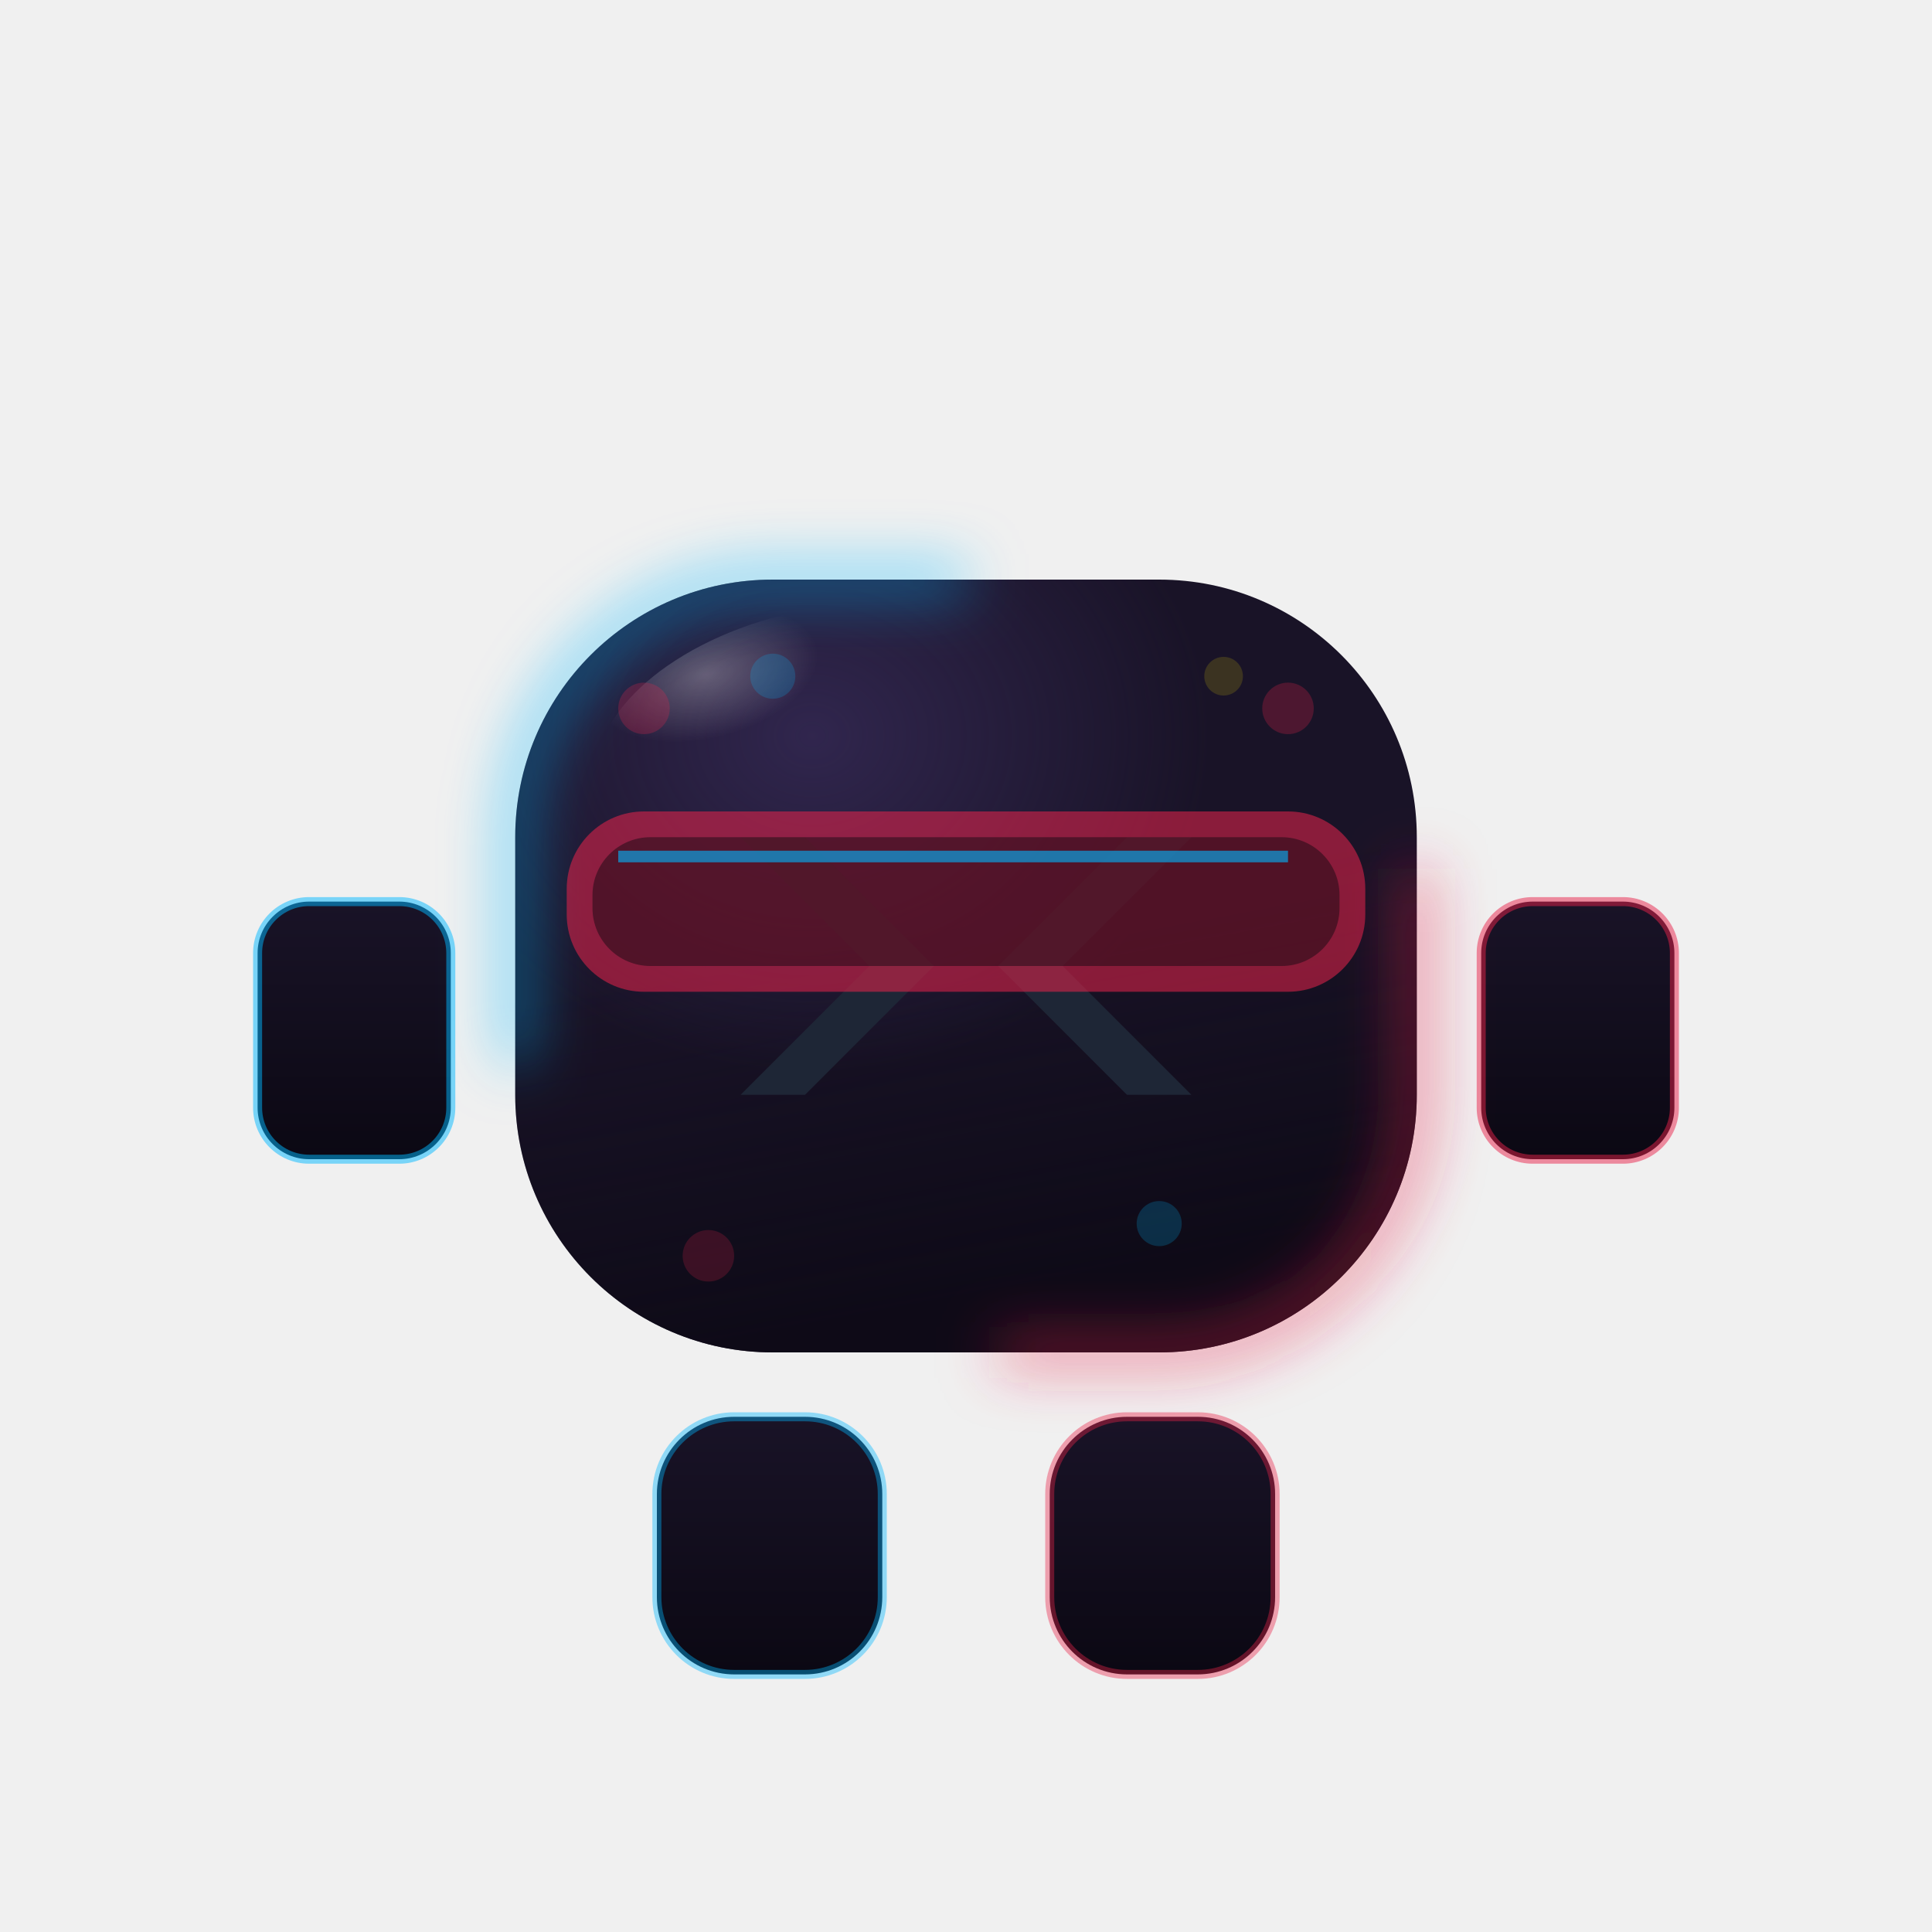
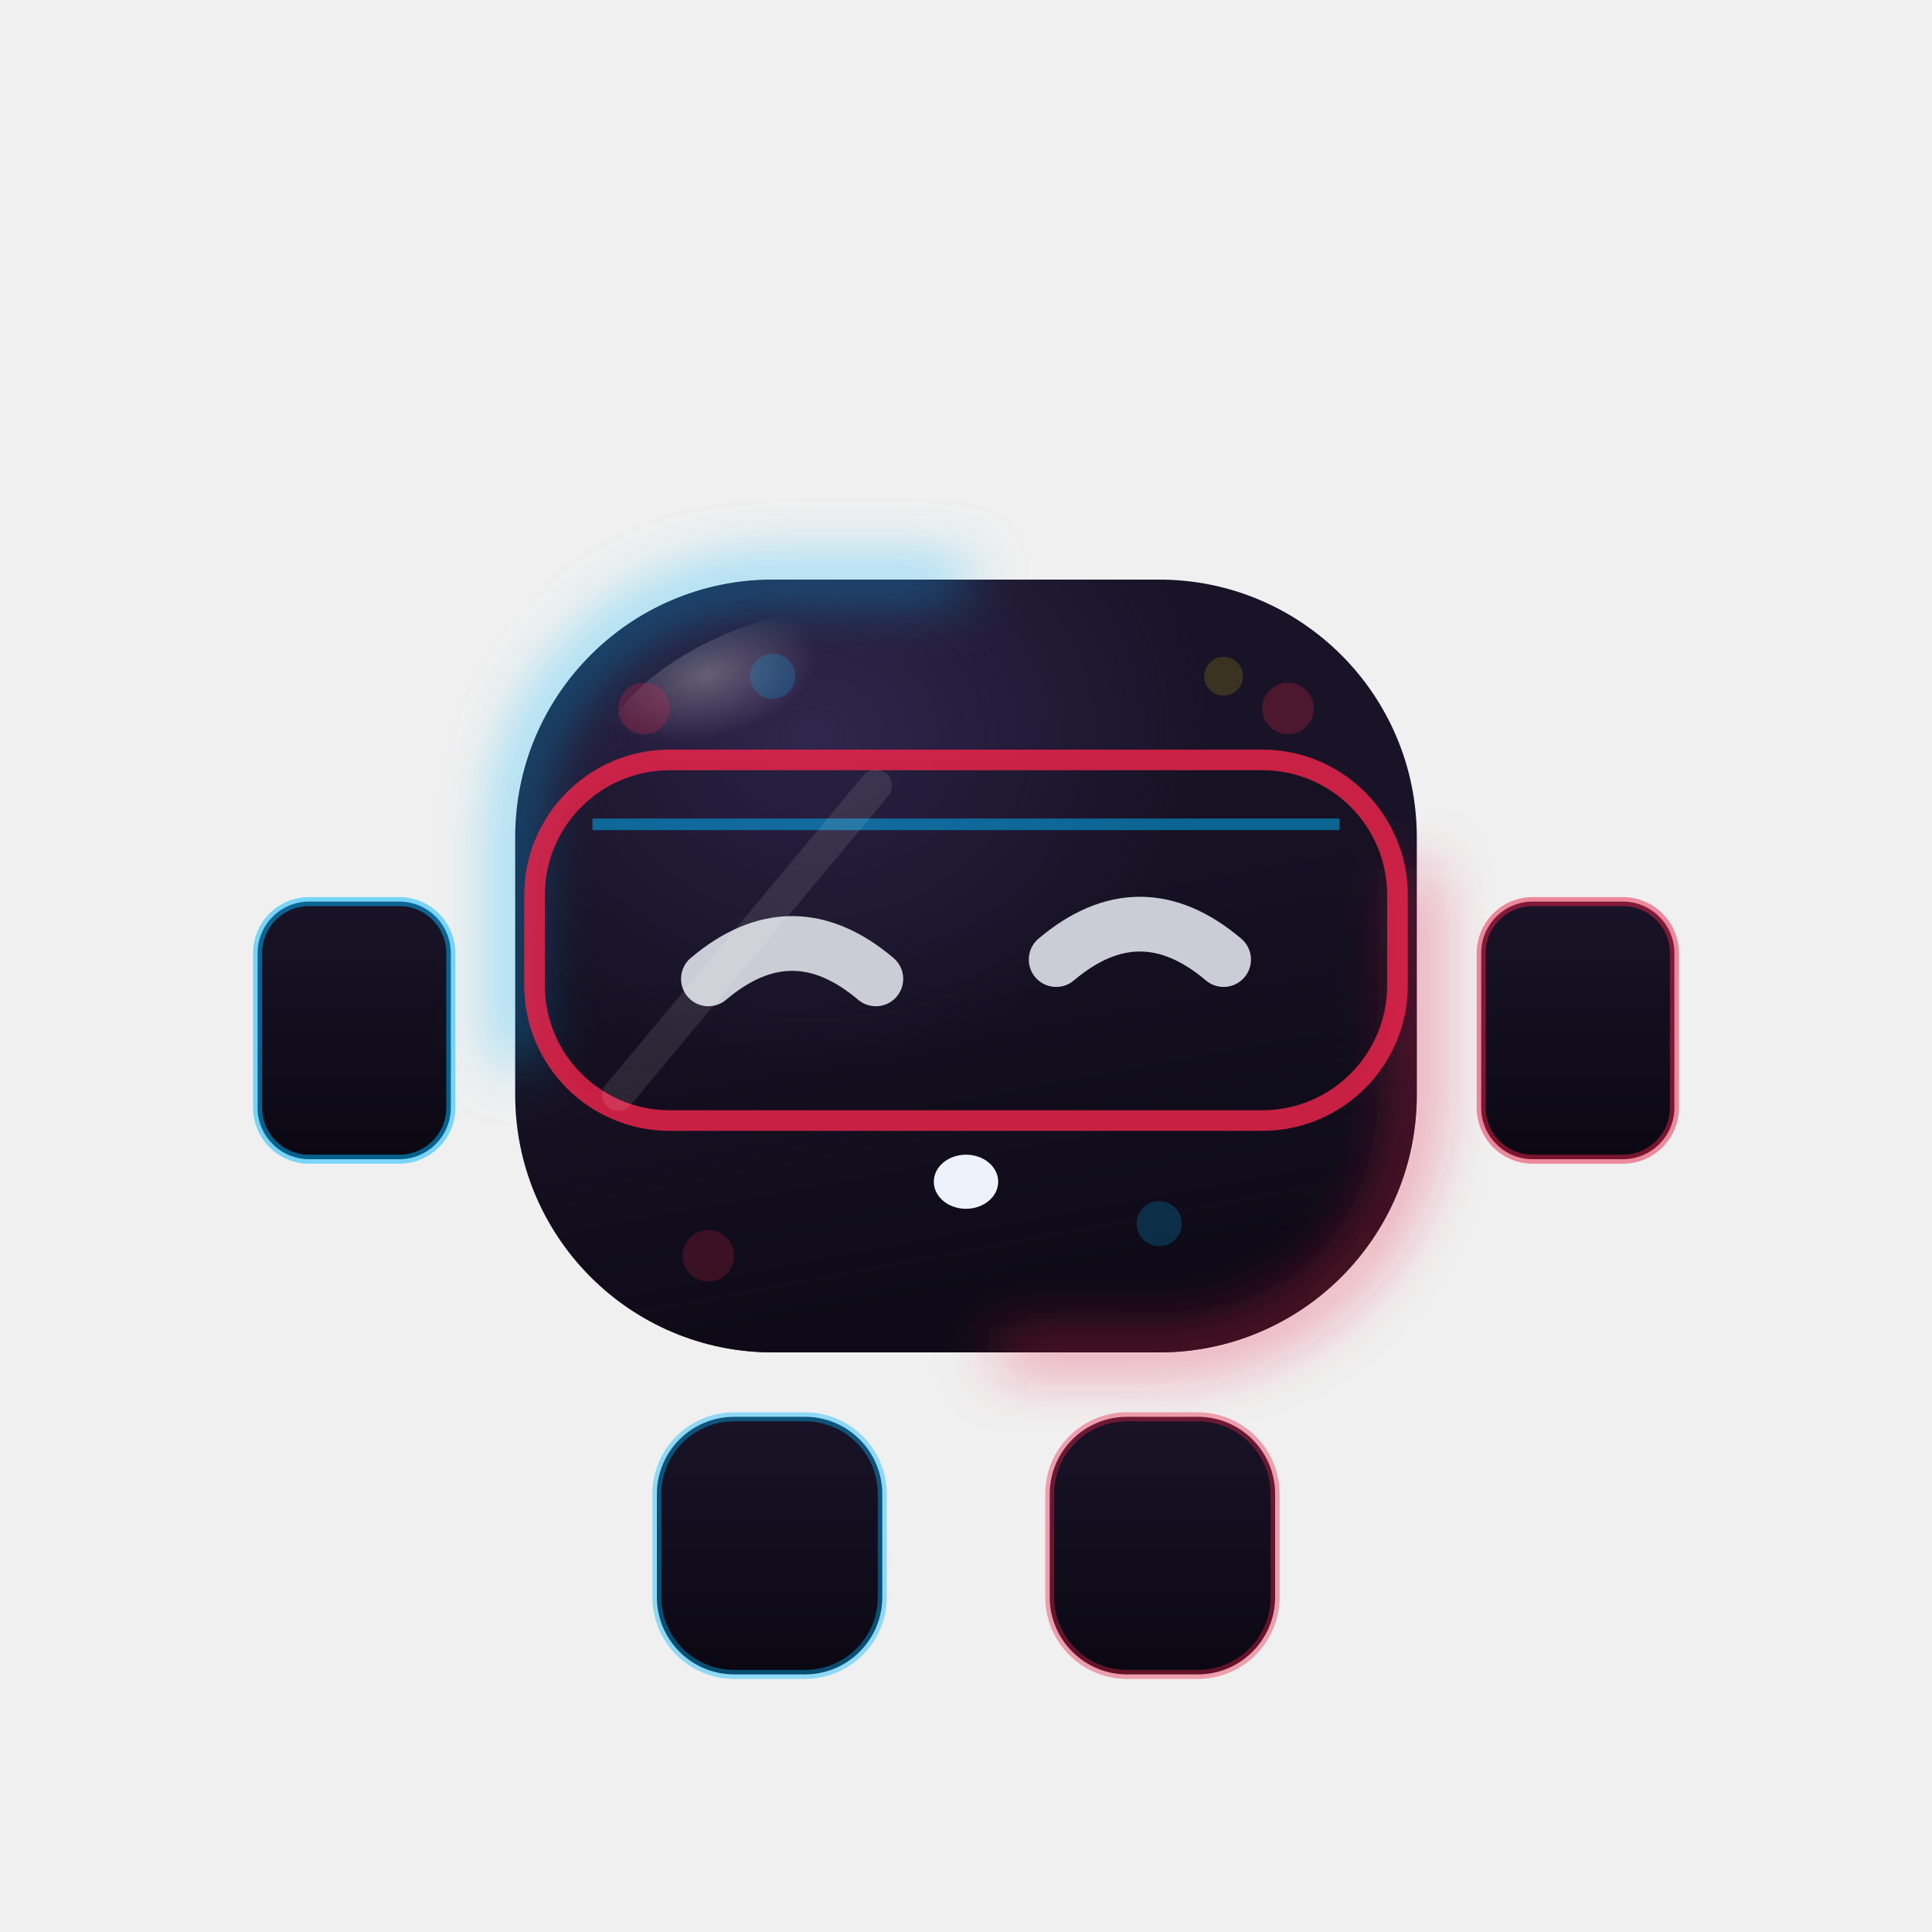
<svg xmlns="http://www.w3.org/2000/svg" viewBox="-3 -5 30 30">
  <defs>
    <radialGradient id="hd-hi" cx="33%" cy="20%" r="80%">
      <stop offset="0%" stop-color="#332852" stop-opacity="0.9" />
      <stop offset="55%" stop-color="#332852" stop-opacity="0" />
    </radialGradient>
    <linearGradient id="hd-lo" x1="0" y1="0" x2="0.22" y2="1">
      <stop offset="52%" stop-color="#0b0813" stop-opacity="0" />
      <stop offset="100%" stop-color="#0b0813" stop-opacity="0.8" />
    </linearGradient>
    <linearGradient id="hd-limb" x1="0" y1="0" x2="0" y2="1">
      <stop offset="0%" stop-color="#191327" />
      <stop offset="100%" stop-color="#0b0813" />
    </linearGradient>
    <radialGradient id="hd-spec" cx="30%" cy="16%" r="26%">
      <stop offset="0%" stop-color="#ffffff" stop-opacity="0.28" />
      <stop offset="100%" stop-color="#ffffff" stop-opacity="0" />
    </radialGradient>
    <filter id="hd-soft" x="-60%" y="-60%" width="220%" height="220%">
      <feGaussianBlur stdDeviation="0.45" />
    </filter>
  </defs>
  <g id="rig-root">
    <g id="rig-arm-left" data-pivot="2.5 9">
      <path d="M1.8 9 L3.2 9 A0.8 0.8 0 0 1 4 9.8 L4 12.2 A0.8 0.8 0 0 1 3.2 13 L1.8 13 A0.8 0.8 0 0 1 1 12.2 L1 9.8 A0.8 0.8 0 0 1 1.8 9 Z" fill="url(#hd-limb)" stroke="#00b8ff" stroke-width="0.14" stroke-opacity="0.5" />
    </g>
    <g id="rig-arm-right" data-pivot="21.5 9">
      <path d="M20.8 9 L22.2 9 A0.8 0.8 0 0 1 23 9.8 L23 12.2 A0.8 0.8 0 0 1 22.2 13 L20.8 13 A0.8 0.8 0 0 1 20 12.2 L20 9.8 A0.8 0.8 0 0 1 20.8 9 Z" fill="url(#hd-limb)" stroke="#e8234a" stroke-width="0.14" stroke-opacity="0.5" />
      <g id="slot-item" />
    </g>
    <g id="rig-leg-left" data-pivot="8.95 17">
      <rect x="7.2" y="17" width="3.5" height="4" rx="1.2" fill="url(#hd-limb)" stroke="#00b8ff" stroke-width="0.14" stroke-opacity="0.4" />
    </g>
    <g id="rig-leg-right" data-pivot="15.05 17">
      <rect x="13.3" y="17" width="3.5" height="4" rx="1.2" fill="url(#hd-limb)" stroke="#e8234a" stroke-width="0.14" stroke-opacity="0.4" />
    </g>
    <g id="rig-body">
      <path d="M9 4 L15 4 A4 4 0 0 1 19 8 L19 12 A4 4 0 0 1 15 16 L9 16 A4 4 0 0 1 5 12 L5 8 A4 4 0 0 1 9 4 Z" fill="#191327" />
      <path d="M9 4 L15 4 A4 4 0 0 1 19 8 L19 12 A4 4 0 0 1 15 16 L9 16 A4 4 0 0 1 5 12 L5 8 A4 4 0 0 1 9 4 Z" fill="url(#hd-lo)" />
      <path d="M9 4 L15 4 A4 4 0 0 1 19 8 L19 12 A4 4 0 0 1 15 16 L9 16 A4 4 0 0 1 5 12 L5 8 A4 4 0 0 1 9 4 Z" fill="url(#hd-hi)" />
      <ellipse cx="9.6" cy="6.4" rx="3.4" ry="1.9" fill="url(#hd-spec)" transform="rotate(-14 9.6 6.4)" />
      <path d="M5 11.5 L5 8 A4 4 0 0 1 9 4 L12 4" fill="none" stroke="#00b8ff" stroke-width="0.35" opacity="0.75" filter="url(#hd-soft)" />
      <path d="M19 8.5 L19 12 A4 4 0 0 1 15 16 L12.5 16" fill="none" stroke="#e8234a" stroke-width="0.35" opacity="0.75" filter="url(#hd-soft)" />
      <circle cx="7" cy="6" r="0.4" fill="#e8234a" opacity="0.25" />
      <circle cx="9" cy="5.5" r="0.35" fill="#00b8ff" opacity="0.2" />
      <circle cx="17" cy="6" r="0.4" fill="#e8234a" opacity="0.25" />
      <circle cx="15" cy="14" r="0.35" fill="#00b8ff" opacity="0.2" />
      <circle cx="8" cy="14.5" r="0.4" fill="#e8234a" opacity="0.2" />
      <circle cx="16" cy="5.5" r="0.3" fill="#ffea00" opacity="0.15" />
      <g id="rig-face-idle">
-         <path fill="#1e2636" d="M8.5 8 L10.5 10 L8.5 12 L9.5 12 L11.5 10 L9.5 8 Z" />
-         <path fill="#1e2636" d="M15.5 8 L13.5 10 L15.5 12 L14.5 12 L12.5 10 L14.5 8 Z" />
+         <path d="M8 10.2 Q9.3 9.1 10.6 10.2" fill="none" stroke="#eef2fa" stroke-width="0.85" stroke-linecap="round" />
+         <path d="M13.4 9.9 Q14.7 8.8 16 9.9" fill="none" stroke="#eef2fa" stroke-width="0.85" stroke-linecap="round" />
+         <ellipse cx="12" cy="13.35" rx="0.5" ry="0.42" fill="#eef2fa" />
      </g>
      <g id="rig-face-welcome" style="display:none">
-         <ellipse cx="9.3" cy="9.55" rx="1.6" ry="2.2" fill="#1e2636" />
-         <ellipse cx="14.7" cy="9.25" rx="1.6" ry="2.2" fill="#1e2636" />
-         <circle cx="10" cy="10.25" r="0.3" fill="#e8234a" opacity="0.9" />
-         <circle cx="9.35" cy="10.85" r="0.2" fill="#00b8ff" opacity="0.75" />
-         <circle cx="10.3" cy="10.85" r="0.15" fill="#ffea00" opacity="0.6" />
-         <circle cx="15.4" cy="9.95" r="0.3" fill="#e8234a" opacity="0.9" />
-         <circle cx="14.75" cy="10.55" r="0.2" fill="#00b8ff" opacity="0.75" />
-         <circle cx="15.65" cy="10.55" r="0.15" fill="#ffea00" opacity="0.6" />
+         <ellipse cx="9.3" cy="9.55" rx="1.6" ry="2.2" fill="#eef2fa" />
+         <g class="pupil">
+           <circle cx="10" cy="10.25" r="0.3" fill="#e8234a" fill-opacity="0.95" />
+           <circle cx="9.35" cy="10.85" r="0.2" fill="#00b8ff" fill-opacity="0.8" />
+           <circle cx="10.3" cy="10.85" r="0.14" fill="#ffea00" fill-opacity="0.7" />
+         </g>
+         <ellipse cx="14.7" cy="9.25" rx="1.6" ry="2.2" fill="#eef2fa" />
+         <g class="pupil">
+           <circle cx="15.4" cy="9.95" r="0.3" fill="#e8234a" fill-opacity="0.95" />
+           <circle cx="14.75" cy="10.55" r="0.2" fill="#00b8ff" fill-opacity="0.8" />
+           <circle cx="15.7" cy="10.55" r="0.14" fill="#ffea00" fill-opacity="0.7" />
+         </g>
        <g transform="rotate(-2 12 13.3)">
-           <path d="M10.8 13.3 Q10.8 13 12 13 Q13.2 13 13.2 13.3 A1.1 1 0 0 1 10.8 13.3 Z" fill="#1e2636" />
+           <path d="M10.8 13.3 Q10.8 13 12 13 Q13.2 13 13.2 13.3 A1.1 1 0 0 1 10.8 13.3 Z" fill="#eef2fa" />
        </g>
      </g>
      <g id="rig-face-curious" style="display:none">
-         <ellipse cx="9.3" cy="9.55" rx="1.7" ry="2.3" fill="#1e2636" />
-         <ellipse cx="14.7" cy="9.25" rx="1.7" ry="2.3" fill="#1e2636" />
+         <ellipse cx="9.3" cy="9.55" rx="1.6" ry="2.2" fill="#eef2fa" />
        <g class="pupil">
-           <circle cx="9.75" cy="9.2" r="0.42" fill="#e8234a" />
-           <circle cx="9" cy="10.3" r="0.22" fill="#00b8ff" opacity="0.8" />
-           <circle cx="9.95" cy="10.15" r="0.14" fill="#ffea00" opacity="0.7" />
+           <circle cx="10" cy="10.25" r="0.3" fill="#e8234a" fill-opacity="0.95" />
+           <circle cx="9.35" cy="10.85" r="0.2" fill="#00b8ff" fill-opacity="0.8" />
+           <circle cx="10.3" cy="10.85" r="0.14" fill="#ffea00" fill-opacity="0.7" />
        </g>
+         <ellipse cx="14.7" cy="9.25" rx="1.6" ry="2.2" fill="#eef2fa" />
        <g class="pupil">
-           <circle cx="15.15" cy="8.9" r="0.42" fill="#e8234a" />
-           <circle cx="14.4" cy="10" r="0.22" fill="#00b8ff" opacity="0.8" />
-           <circle cx="15.35" cy="9.85" r="0.14" fill="#ffea00" opacity="0.7" />
+           <circle cx="15.4" cy="9.95" r="0.3" fill="#e8234a" fill-opacity="0.95" />
+           <circle cx="14.75" cy="10.55" r="0.2" fill="#00b8ff" fill-opacity="0.8" />
+           <circle cx="15.7" cy="10.55" r="0.14" fill="#ffea00" fill-opacity="0.7" />
        </g>
-         <path d="M13.5 6.1 Q14.7 5.55 15.9 6.1" fill="none" stroke="#1e2636" stroke-width="0.45" stroke-linecap="round" />
-         <ellipse cx="12.1" cy="13.1" rx="0.55" ry="0.65" fill="#1e2636" />
+         <path d="M8 7.1 L10.6 6.9" fill="none" stroke="#eef2fa" stroke-width="0.5" stroke-linecap="round" />
+         <path d="M13.35 6.6 Q14.7 5.7 16.05 6" fill="none" stroke="#eef2fa" stroke-width="0.5" stroke-linecap="round" />
+         <ellipse cx="12.05" cy="13.35" rx="0.45" ry="0.5" fill="#eef2fa" />
      </g>
      <g id="rig-face-shocked" style="display:none">
-         <circle cx="9.3" cy="9.8" r="2.1" fill="#1e2636" />
-         <circle cx="14.7" cy="9.8" r="2.1" fill="#1e2636" />
-         <circle cx="9.9" cy="9.2" r="0.5" fill="#00b8ff" opacity="0.85" />
-         <circle cx="15.3" cy="9.2" r="0.5" fill="#00b8ff" opacity="0.85" />
-         <ellipse cx="12" cy="13.6" rx="1" ry="1.25" fill="#1e2636" />
+         <ellipse cx="9.3" cy="9.7" rx="1.79" ry="2.46" fill="#eef2fa" />
+         <g class="pupil">
+           <circle cx="10.08" cy="10.48" r="0.34" fill="#e8234a" fill-opacity="0.95" />
+           <circle cx="9.36" cy="11.16" r="0.22" fill="#00b8ff" fill-opacity="0.8" />
+           <circle cx="10.42" cy="11.16" r="0.16" fill="#ffea00" fill-opacity="0.7" />
+         </g>
+         <ellipse cx="14.7" cy="9.4" rx="1.79" ry="2.46" fill="#eef2fa" />
+         <g class="pupil">
+           <circle cx="15.48" cy="10.18" r="0.34" fill="#e8234a" fill-opacity="0.95" />
+           <circle cx="14.76" cy="10.86" r="0.22" fill="#00b8ff" fill-opacity="0.8" />
+           <circle cx="15.82" cy="10.86" r="0.16" fill="#ffea00" fill-opacity="0.7" />
+         </g>
+         <path d="M7.95 6.5 Q9.3 5.9 10.65 6.5" fill="none" stroke="#eef2fa" stroke-width="0.5" stroke-linecap="round" />
+         <path d="M13.35 6.2 Q14.7 5.6 16.05 6.2" fill="none" stroke="#eef2fa" stroke-width="0.5" stroke-linecap="round" />
+         <ellipse cx="12" cy="13.6" rx="0.7" ry="0.85" fill="#eef2fa" />
      </g>
      <g id="rig-face-dizzy" style="display:none">
-         <g stroke="#1e2636" stroke-width="1" stroke-linecap="round">
-           <line x1="8" y1="8.6" x2="10.6" y2="11.4" />
-           <line x1="10.6" y1="8.6" x2="8" y2="11.4" />
-           <line x1="13.4" y1="8.6" x2="16" y2="11.4" />
-           <line x1="16" y1="8.6" x2="13.4" y2="11.4" />
-         </g>
-         <path d="M10.4 13.6 L11.2 13 L12 13.6 L12.8 13 L13.6 13.6" fill="none" stroke="#1e2636" stroke-width="0.8" stroke-linecap="round" stroke-linejoin="round" />
-         <path d="M5.4 3.6 Q6.4 2.6 7.4 3.6 Q6.4 4.6 5.4 3.6" fill="none" stroke="#e8234a" stroke-width="0.5" stroke-linecap="round" />
-         <path d="M16.6 3.6 Q17.6 2.6 18.6 3.6 Q17.6 4.6 16.6 3.6" fill="none" stroke="#00b8ff" stroke-width="0.5" stroke-linecap="round" />
+         <path d="M9.3 9.8 a0.3 0.3 0 0 1 0.3 0.3 a0.6 0.6 0 0 1 -0.6 0.6 a0.9 0.9 0 0 1 -0.9 -0.9 a1.2 1.2 0 0 1 1.2 -1.2 a1.3 1.3 0 0 1 1.3 1.3" fill="none" stroke="#eef2fa" stroke-width="0.6" stroke-linecap="round" />
+         <path d="M14.7 9.6 a0.3 0.3 0 0 1 0.3 0.3 a0.6 0.6 0 0 1 -0.6 0.6 a0.9 0.9 0 0 1 -0.9 -0.9 a1.2 1.2 0 0 1 1.2 -1.2 a1.3 1.3 0 0 1 1.3 1.3" fill="none" stroke="#eef2fa" stroke-width="0.6" stroke-linecap="round" />
+         <path d="M10.4 13.6 L11.2 13 L12 13.6 L12.8 13 L13.6 13.6" fill="none" stroke="#eef2fa" stroke-width="0.8" stroke-linecap="round" stroke-linejoin="round" />
+         <path d="M5 3.6 Q6 2.6 7 3.6 Q6 4.6 5 3.6 Z" fill="none" stroke="#e8234a" stroke-width="0.5" stroke-linecap="round" />
+         <path d="M17 3.6 Q18 2.6 19 3.6 Q18 4.6 17 3.6 Z" fill="none" stroke="#00b8ff" stroke-width="0.5" stroke-linecap="round" />
      </g>
      <g id="rig-face-blink" style="display:none">
-         <path d="M8 10 Q9.3 11 10.6 10" fill="none" stroke="#1e2636" stroke-width="0.9" stroke-linecap="round" />
-         <path d="M13.4 10 Q14.7 11 16 10" fill="none" stroke="#1e2636" stroke-width="0.9" stroke-linecap="round" />
+         <path d="M8 10 Q9.3 10.5 10.6 10" fill="none" stroke="#eef2fa" stroke-width="0.85" stroke-linecap="round" />
+         <path d="M13.4 9.7 Q14.7 10.2 16 9.7" fill="none" stroke="#eef2fa" stroke-width="0.85" stroke-linecap="round" />
+         <g transform="rotate(-2 12 13.3)">
+           <path d="M10.8 13.3 Q10.8 13 12 13 Q13.2 13 13.2 13.3 A1.1 1 0 0 1 10.8 13.3 Z" fill="#eef2fa" />
+         </g>
+       </g>
+       <g id="rig-face-happy" style="display:none">
+         <path d="M8 10.4 Q9.3 8.6 10.6 10.4" fill="none" stroke="#eef2fa" stroke-width="0.9" stroke-linecap="round" />
+         <path d="M13.4 10.1 Q14.7 8.3 16 10.1" fill="none" stroke="#eef2fa" stroke-width="0.9" stroke-linecap="round" />
+         <path d="M10.3 13 Q10.3 12.7 12 12.7 Q13.7 12.7 13.7 13 A1.7 1.5 0 0 1 10.3 13 Z" fill="#eef2fa" />
+       </g>
+       <g id="rig-face-shutdown" style="display:none">
+         <path d="M8 10 L10.6 10" fill="none" stroke="#eef2fa" stroke-width="0.8" stroke-linecap="round" />
+         <path d="M13.4 9.8 L16 9.8" fill="none" stroke="#eef2fa" stroke-width="0.8" stroke-linecap="round" />
+         <path d="M11.3 13.3 L12.7 13.3" fill="none" stroke="#eef2fa" stroke-width="0.5" stroke-linecap="round" />
      </g>
      <g id="slot-eyewear">
-         <rect x="5.8" y="7.6" width="12.4" height="2.8" rx="1.2" fill="#e8234a" opacity="0.55" />
-         <rect x="6.2" y="8" width="11.6" height="2" rx="0.9" fill="#08060e" opacity="0.45" />
-         <path d="M6.6 8.3 L17 8.3" stroke="#00b8ff" stroke-width="0.18" opacity="0.6" />
+         <rect x="5.3" y="6.8" width="13.4" height="5.6" rx="2.1" fill="#08060e" opacity="0.16" />
+         <rect x="5.3" y="6.8" width="13.4" height="5.6" rx="2.1" fill="none" stroke="#e8234a" stroke-width="0.32" opacity="0.85" />
+         <path d="M6.2 7.8 L17.8 7.8" stroke="#00b8ff" stroke-width="0.18" opacity="0.5" />
+         <path d="M6.6 12 L10.6 7.2" stroke="#ffffff" stroke-width="0.5" opacity="0.10" stroke-linecap="round" />
      </g>
    </g>
    <g id="slot-hat" />
    <g id="rig-hand-peek-right" style="display:none">
      <rect x="20.7" y="8.3" width="2.6" height="3.4" rx="1.17" fill="#191327" stroke="#e8234a" stroke-width="0.14" stroke-opacity="0.5" />
    </g>
    <g id="rig-hand-peek-left" style="display:none">
      <rect x="0.7" y="8.3" width="2.6" height="3.4" rx="1.17" fill="#191327" stroke="#00b8ff" stroke-width="0.14" stroke-opacity="0.5" />
    </g>
  </g>
</svg>
